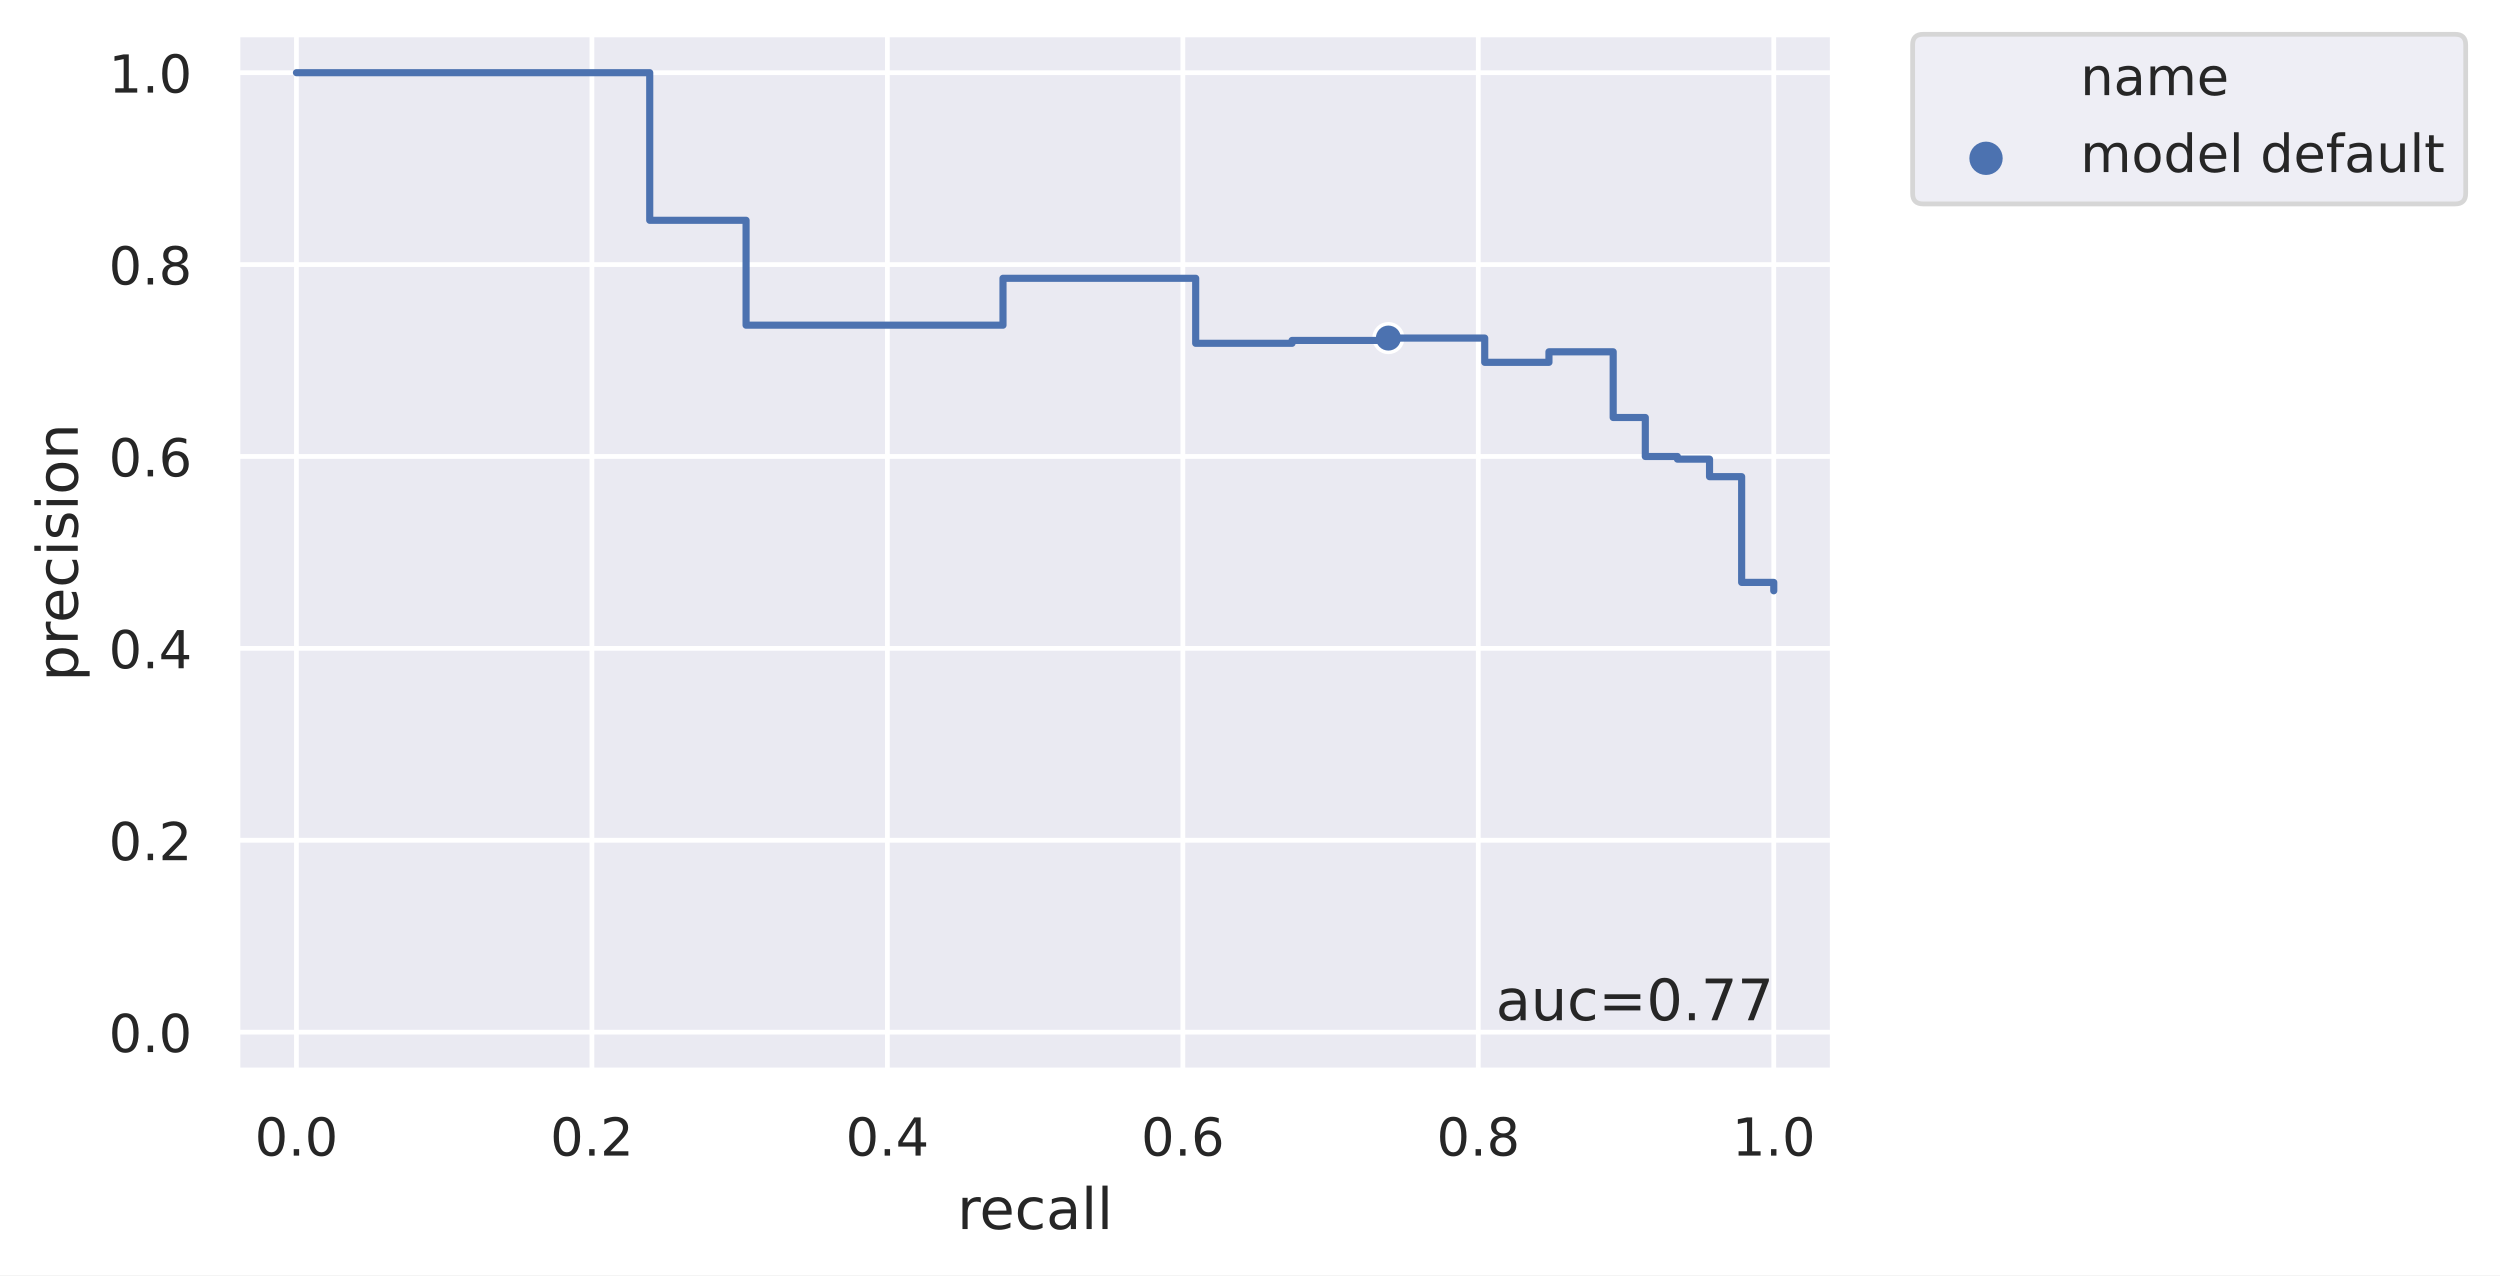
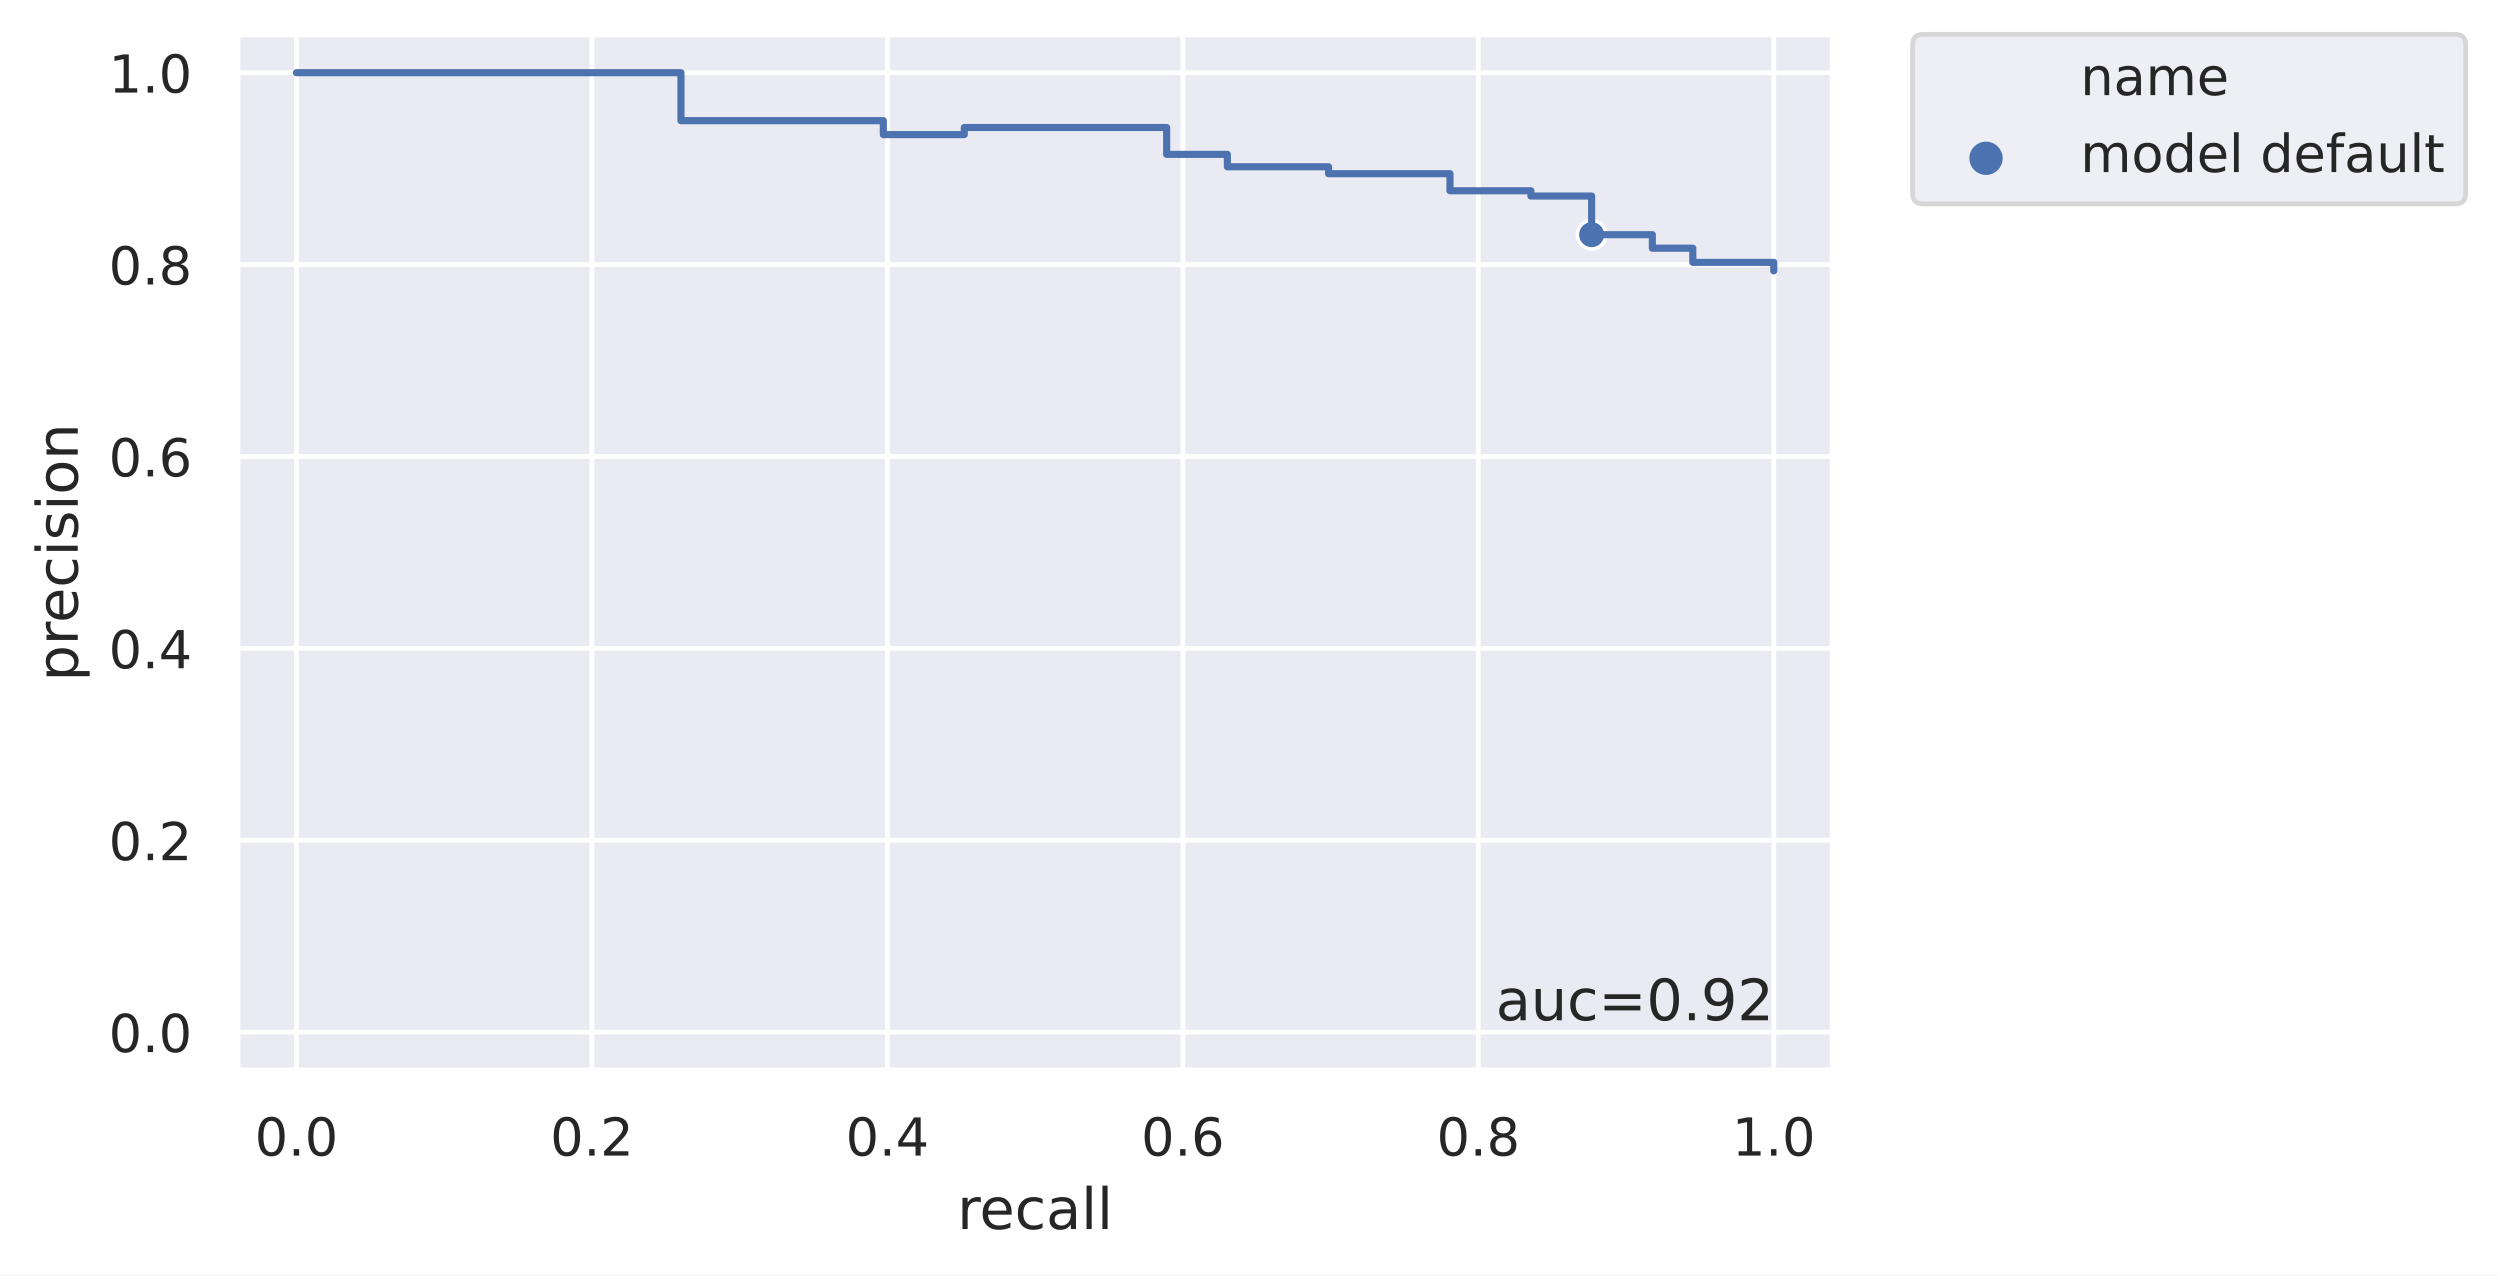
<svg xmlns="http://www.w3.org/2000/svg" xmlns:xlink="http://www.w3.org/1999/xlink" height="267.6pt" version="1.1" viewBox="0 0 524.601 267.6" width="524.601pt">
  <defs>
    <style type="text/css">
*{stroke-linecap:butt;stroke-linejoin:round;}
  </style>
  </defs>
  <g id="figure_1">
    <g id="patch_1">
      <path d="M 0 267.6  L 524.601 267.6  L 524.601 0  L 0 0  z " style="fill:#ffffff;" />
    </g>
    <g id="axes_1">
      <g id="patch_2">
        <path d="M 49.807 224.64  L 384.607 224.64  L 384.607 7.2  L 49.807 7.2  z " style="fill:#eaeaf2;" />
      </g>
      <g id="matplotlib.axis_1">
        <g id="xtick_1">
          <g id="line2d_1">
-             <path clip-path="url(#p36988f5784)" d="M 62.207 224.64  L 62.207 7.2  " style="fill:none;stroke:#ffffff;stroke-linecap:round;" />
+             <path clip-path="url(#p2b636b5c09)" d="M 62.207 224.64  L 62.207 7.2  " style="fill:none;stroke:#ffffff;stroke-linecap:round;" />
          </g>
          <g id="text_1">
            <defs>
              <path d="M 31.781 66.406  Q 24.172 66.406 20.328 58.906  Q 16.5 51.422 16.5 36.375  Q 16.5 21.391 20.328 13.891  Q 24.172 6.391 31.781 6.391  Q 39.453 6.391 43.281 13.891  Q 47.125 21.391 47.125 36.375  Q 47.125 51.422 43.281 58.906  Q 39.453 66.406 31.781 66.406  z M 31.781 74.219  Q 44.047 74.219 50.516 64.516  Q 56.984 54.828 56.984 36.375  Q 56.984 17.969 50.516 8.266  Q 44.047 -1.422 31.781 -1.422  Q 19.531 -1.422 13.062 8.266  Q 6.594 17.969 6.594 36.375  Q 6.594 54.828 13.062 64.516  Q 19.531 74.219 31.781 74.219  z " id="DejaVuSans-48" />
              <path d="M 10.688 12.406  L 21 12.406  L 21 0  L 10.688 0  z " id="DejaVuSans-46" />
            </defs>
            <g style="fill:#262626;" transform="translate(53.46047 242.4983)scale(0.11 -0.11)">
              <use xlink:href="#DejaVuSans-48" />
              <use x="63.623" xlink:href="#DejaVuSans-46" />
              <use x="95.41" xlink:href="#DejaVuSans-48" />
            </g>
          </g>
        </g>
        <g id="xtick_2">
          <g id="line2d_2">
-             <path clip-path="url(#p36988f5784)" d="M 124.207 224.64  L 124.207 7.2  " style="fill:none;stroke:#ffffff;stroke-linecap:round;" />
+             <path clip-path="url(#p2b636b5c09)" d="M 124.207 224.64  L 124.207 7.2  " style="fill:none;stroke:#ffffff;stroke-linecap:round;" />
          </g>
          <g id="text_2">
            <defs>
              <path d="M 19.188 8.297  L 53.609 8.297  L 53.609 0  L 7.328 0  L 7.328 8.297  Q 12.938 14.109 22.625 23.891  Q 32.328 33.688 34.812 36.531  Q 39.547 41.844 41.422 45.531  Q 43.312 49.219 43.312 52.781  Q 43.312 58.594 39.234 62.25  Q 35.156 65.922 28.609 65.922  Q 23.969 65.922 18.812 64.312  Q 13.672 62.703 7.812 59.422  L 7.812 69.391  Q 13.766 71.781 18.938 73  Q 24.125 74.219 28.422 74.219  Q 39.75 74.219 46.484 68.547  Q 53.219 62.891 53.219 53.422  Q 53.219 48.922 51.531 44.891  Q 49.859 40.875 45.406 35.406  Q 44.188 33.984 37.641 27.219  Q 31.109 20.453 19.188 8.297  z " id="DejaVuSans-50" />
            </defs>
            <g style="fill:#262626;" transform="translate(115.4605 242.4983)scale(0.11 -0.11)">
              <use xlink:href="#DejaVuSans-48" />
              <use x="63.623" xlink:href="#DejaVuSans-46" />
              <use x="95.41" xlink:href="#DejaVuSans-50" />
            </g>
          </g>
        </g>
        <g id="xtick_3">
          <g id="line2d_3">
-             <path clip-path="url(#p36988f5784)" d="M 186.207 224.64  L 186.207 7.2  " style="fill:none;stroke:#ffffff;stroke-linecap:round;" />
+             <path clip-path="url(#p2b636b5c09)" d="M 186.207 224.64  L 186.207 7.2  " style="fill:none;stroke:#ffffff;stroke-linecap:round;" />
          </g>
          <g id="text_3">
            <defs>
              <path d="M 37.797 64.312  L 12.891 25.391  L 37.797 25.391  z M 35.203 72.906  L 47.609 72.906  L 47.609 25.391  L 58.016 25.391  L 58.016 17.188  L 47.609 17.188  L 47.609 0  L 37.797 0  L 37.797 17.188  L 4.891 17.188  L 4.891 26.703  z " id="DejaVuSans-52" />
            </defs>
            <g style="fill:#262626;" transform="translate(177.4605 242.4983)scale(0.11 -0.11)">
              <use xlink:href="#DejaVuSans-48" />
              <use x="63.623" xlink:href="#DejaVuSans-46" />
              <use x="95.41" xlink:href="#DejaVuSans-52" />
            </g>
          </g>
        </g>
        <g id="xtick_4">
          <g id="line2d_4">
-             <path clip-path="url(#p36988f5784)" d="M 248.207 224.64  L 248.207 7.2  " style="fill:none;stroke:#ffffff;stroke-linecap:round;" />
+             <path clip-path="url(#p2b636b5c09)" d="M 248.207 224.64  L 248.207 7.2  " style="fill:none;stroke:#ffffff;stroke-linecap:round;" />
          </g>
          <g id="text_4">
            <defs>
              <path d="M 33.016 40.375  Q 26.375 40.375 22.484 35.828  Q 18.609 31.297 18.609 23.391  Q 18.609 15.531 22.484 10.953  Q 26.375 6.391 33.016 6.391  Q 39.656 6.391 43.531 10.953  Q 47.406 15.531 47.406 23.391  Q 47.406 31.297 43.531 35.828  Q 39.656 40.375 33.016 40.375  z M 52.594 71.297  L 52.594 62.312  Q 48.875 64.062 45.094 64.984  Q 41.312 65.922 37.594 65.922  Q 27.828 65.922 22.672 59.328  Q 17.531 52.734 16.797 39.406  Q 19.672 43.656 24.016 45.922  Q 28.375 48.188 33.594 48.188  Q 44.578 48.188 50.953 41.516  Q 57.328 34.859 57.328 23.391  Q 57.328 12.156 50.688 5.359  Q 44.047 -1.422 33.016 -1.422  Q 20.359 -1.422 13.672 8.266  Q 6.984 17.969 6.984 36.375  Q 6.984 53.656 15.188 63.938  Q 23.391 74.219 37.203 74.219  Q 40.922 74.219 44.703 73.484  Q 48.484 72.75 52.594 71.297  z " id="DejaVuSans-54" />
            </defs>
            <g style="fill:#262626;" transform="translate(239.4605 242.4983)scale(0.11 -0.11)">
              <use xlink:href="#DejaVuSans-48" />
              <use x="63.623" xlink:href="#DejaVuSans-46" />
              <use x="95.41" xlink:href="#DejaVuSans-54" />
            </g>
          </g>
        </g>
        <g id="xtick_5">
          <g id="line2d_5">
-             <path clip-path="url(#p36988f5784)" d="M 310.207 224.64  L 310.207 7.2  " style="fill:none;stroke:#ffffff;stroke-linecap:round;" />
+             <path clip-path="url(#p2b636b5c09)" d="M 310.207 224.64  L 310.207 7.2  " style="fill:none;stroke:#ffffff;stroke-linecap:round;" />
          </g>
          <g id="text_5">
            <defs>
              <path d="M 31.781 34.625  Q 24.75 34.625 20.719 30.859  Q 16.703 27.094 16.703 20.516  Q 16.703 13.922 20.719 10.156  Q 24.75 6.391 31.781 6.391  Q 38.812 6.391 42.859 10.172  Q 46.922 13.969 46.922 20.516  Q 46.922 27.094 42.891 30.859  Q 38.875 34.625 31.781 34.625  z M 21.922 38.812  Q 15.578 40.375 12.031 44.719  Q 8.5 49.078 8.5 55.328  Q 8.5 64.062 14.719 69.141  Q 20.953 74.219 31.781 74.219  Q 42.672 74.219 48.875 69.141  Q 55.078 64.062 55.078 55.328  Q 55.078 49.078 51.531 44.719  Q 48 40.375 41.703 38.812  Q 48.828 37.156 52.797 32.312  Q 56.781 27.484 56.781 20.516  Q 56.781 9.906 50.312 4.234  Q 43.844 -1.422 31.781 -1.422  Q 19.734 -1.422 13.25 4.234  Q 6.781 9.906 6.781 20.516  Q 6.781 27.484 10.781 32.312  Q 14.797 37.156 21.922 38.812  z M 18.312 54.391  Q 18.312 48.734 21.844 45.562  Q 25.391 42.391 31.781 42.391  Q 38.141 42.391 41.719 45.562  Q 45.312 48.734 45.312 54.391  Q 45.312 60.062 41.719 63.234  Q 38.141 66.406 31.781 66.406  Q 25.391 66.406 21.844 63.234  Q 18.312 60.062 18.312 54.391  z " id="DejaVuSans-56" />
            </defs>
            <g style="fill:#262626;" transform="translate(301.4605 242.4983)scale(0.11 -0.11)">
              <use xlink:href="#DejaVuSans-48" />
              <use x="63.623" xlink:href="#DejaVuSans-46" />
              <use x="95.41" xlink:href="#DejaVuSans-56" />
            </g>
          </g>
        </g>
        <g id="xtick_6">
          <g id="line2d_6">
-             <path clip-path="url(#p36988f5784)" d="M 372.207 224.64  L 372.207 7.2  " style="fill:none;stroke:#ffffff;stroke-linecap:round;" />
+             <path clip-path="url(#p2b636b5c09)" d="M 372.207 224.64  L 372.207 7.2  " style="fill:none;stroke:#ffffff;stroke-linecap:round;" />
          </g>
          <g id="text_6">
            <defs>
              <path d="M 12.406 8.297  L 28.516 8.297  L 28.516 63.922  L 10.984 60.406  L 10.984 69.391  L 28.422 72.906  L 38.281 72.906  L 38.281 8.297  L 54.391 8.297  L 54.391 0  L 12.406 0  z " id="DejaVuSans-49" />
            </defs>
            <g style="fill:#262626;" transform="translate(363.4605 242.4983)scale(0.11 -0.11)">
              <use xlink:href="#DejaVuSans-49" />
              <use x="63.623" xlink:href="#DejaVuSans-46" />
              <use x="95.41" xlink:href="#DejaVuSans-48" />
            </g>
          </g>
        </g>
        <g id="text_7">
          <defs>
            <path d="M 41.109 46.297  Q 39.594 47.172 37.812 47.578  Q 36.031 48 33.891 48  Q 26.266 48 22.188 43.047  Q 18.109 38.094 18.109 28.812  L 18.109 0  L 9.078 0  L 9.078 54.688  L 18.109 54.688  L 18.109 46.188  Q 20.953 51.172 25.484 53.578  Q 30.031 56 36.531 56  Q 37.453 56 38.578 55.875  Q 39.703 55.766 41.062 55.516  z " id="DejaVuSans-114" />
            <path d="M 56.203 29.594  L 56.203 25.203  L 14.891 25.203  Q 15.484 15.922 20.484 11.062  Q 25.484 6.203 34.422 6.203  Q 39.594 6.203 44.453 7.469  Q 49.312 8.734 54.109 11.281  L 54.109 2.781  Q 49.266 0.734 44.188 -0.344  Q 39.109 -1.422 33.891 -1.422  Q 20.797 -1.422 13.156 6.188  Q 5.516 13.812 5.516 26.812  Q 5.516 40.234 12.766 48.109  Q 20.016 56 32.328 56  Q 43.359 56 49.781 48.891  Q 56.203 41.797 56.203 29.594  z M 47.219 32.234  Q 47.125 39.594 43.094 43.984  Q 39.062 48.391 32.422 48.391  Q 24.906 48.391 20.391 44.141  Q 15.875 39.891 15.188 32.172  z " id="DejaVuSans-101" />
            <path d="M 48.781 52.594  L 48.781 44.188  Q 44.969 46.297 41.141 47.344  Q 37.312 48.391 33.406 48.391  Q 24.656 48.391 19.812 42.844  Q 14.984 37.312 14.984 27.297  Q 14.984 17.281 19.812 11.734  Q 24.656 6.203 33.406 6.203  Q 37.312 6.203 41.141 7.25  Q 44.969 8.297 48.781 10.406  L 48.781 2.094  Q 45.016 0.344 40.984 -0.531  Q 36.969 -1.422 32.422 -1.422  Q 20.062 -1.422 12.781 6.344  Q 5.516 14.109 5.516 27.297  Q 5.516 40.672 12.859 48.328  Q 20.219 56 33.016 56  Q 37.156 56 41.109 55.141  Q 45.062 54.297 48.781 52.594  z " id="DejaVuSans-99" />
            <path d="M 34.281 27.484  Q 23.391 27.484 19.188 25  Q 14.984 22.516 14.984 16.5  Q 14.984 11.719 18.141 8.906  Q 21.297 6.109 26.703 6.109  Q 34.188 6.109 38.703 11.406  Q 43.219 16.703 43.219 25.484  L 43.219 27.484  z M 52.203 31.203  L 52.203 0  L 43.219 0  L 43.219 8.297  Q 40.141 3.328 35.547 0.953  Q 30.953 -1.422 24.312 -1.422  Q 15.922 -1.422 10.953 3.297  Q 6 8.016 6 15.922  Q 6 25.141 12.172 29.828  Q 18.359 34.516 30.609 34.516  L 43.219 34.516  L 43.219 35.406  Q 43.219 41.609 39.141 45  Q 35.062 48.391 27.688 48.391  Q 23 48.391 18.547 47.266  Q 14.109 46.141 10.016 43.891  L 10.016 52.203  Q 14.938 54.109 19.578 55.047  Q 24.219 56 28.609 56  Q 40.484 56 46.344 49.844  Q 52.203 43.703 52.203 31.203  z " id="DejaVuSans-97" />
            <path d="M 9.422 75.984  L 18.406 75.984  L 18.406 0  L 9.422 0  z " id="DejaVuSans-108" />
          </defs>
          <g style="fill:#262626;" transform="translate(200.8741 257.9041)scale(0.12 -0.12)">
            <use xlink:href="#DejaVuSans-114" />
            <use x="38.863" xlink:href="#DejaVuSans-101" />
            <use x="100.387" xlink:href="#DejaVuSans-99" />
            <use x="155.367" xlink:href="#DejaVuSans-97" />
            <use x="216.646" xlink:href="#DejaVuSans-108" />
            <use x="244.43" xlink:href="#DejaVuSans-108" />
          </g>
        </g>
      </g>
      <g id="matplotlib.axis_2">
        <g id="ytick_1">
          <g id="line2d_7">
-             <path clip-path="url(#p36988f5784)" d="M 49.807 216.587  L 384.607 216.587  " style="fill:none;stroke:#ffffff;stroke-linecap:round;" />
+             <path clip-path="url(#p2b636b5c09)" d="M 49.807 216.587  L 384.607 216.587  " style="fill:none;stroke:#ffffff;stroke-linecap:round;" />
          </g>
          <g id="text_8">
            <g style="fill:#262626;" transform="translate(22.81375 220.7658)scale(0.11 -0.11)">
              <use xlink:href="#DejaVuSans-48" />
              <use x="63.623" xlink:href="#DejaVuSans-46" />
              <use x="95.41" xlink:href="#DejaVuSans-48" />
            </g>
          </g>
        </g>
        <g id="ytick_2">
          <g id="line2d_8">
-             <path clip-path="url(#p36988f5784)" d="M 49.807 176.32  L 384.607 176.32  " style="fill:none;stroke:#ffffff;stroke-linecap:round;" />
+             <path clip-path="url(#p2b636b5c09)" d="M 49.807 176.32  L 384.607 176.32  " style="fill:none;stroke:#ffffff;stroke-linecap:round;" />
          </g>
          <g id="text_9">
            <g style="fill:#262626;" transform="translate(22.81375 180.4991)scale(0.11 -0.11)">
              <use xlink:href="#DejaVuSans-48" />
              <use x="63.623" xlink:href="#DejaVuSans-46" />
              <use x="95.41" xlink:href="#DejaVuSans-50" />
            </g>
          </g>
        </g>
        <g id="ytick_3">
          <g id="line2d_9">
-             <path clip-path="url(#p36988f5784)" d="M 49.807 136.053  L 384.607 136.053  " style="fill:none;stroke:#ffffff;stroke-linecap:round;" />
+             <path clip-path="url(#p2b636b5c09)" d="M 49.807 136.053  L 384.607 136.053  " style="fill:none;stroke:#ffffff;stroke-linecap:round;" />
          </g>
          <g id="text_10">
            <g style="fill:#262626;" transform="translate(22.81375 140.2325)scale(0.11 -0.11)">
              <use xlink:href="#DejaVuSans-48" />
              <use x="63.623" xlink:href="#DejaVuSans-46" />
              <use x="95.41" xlink:href="#DejaVuSans-52" />
            </g>
          </g>
        </g>
        <g id="ytick_4">
          <g id="line2d_10">
-             <path clip-path="url(#p36988f5784)" d="M 49.807 95.787  L 384.607 95.787  " style="fill:none;stroke:#ffffff;stroke-linecap:round;" />
+             <path clip-path="url(#p2b636b5c09)" d="M 49.807 95.787  L 384.607 95.787  " style="fill:none;stroke:#ffffff;stroke-linecap:round;" />
          </g>
          <g id="text_11">
            <g style="fill:#262626;" transform="translate(22.81375 99.96581)scale(0.11 -0.11)">
              <use xlink:href="#DejaVuSans-48" />
              <use x="63.623" xlink:href="#DejaVuSans-46" />
              <use x="95.41" xlink:href="#DejaVuSans-54" />
            </g>
          </g>
        </g>
        <g id="ytick_5">
          <g id="line2d_11">
-             <path clip-path="url(#p36988f5784)" d="M 49.807 55.52  L 384.607 55.52  " style="fill:none;stroke:#ffffff;stroke-linecap:round;" />
+             <path clip-path="url(#p2b636b5c09)" d="M 49.807 55.52  L 384.607 55.52  " style="fill:none;stroke:#ffffff;stroke-linecap:round;" />
          </g>
          <g id="text_12">
            <g style="fill:#262626;" transform="translate(22.81375 59.69914)scale(0.11 -0.11)">
              <use xlink:href="#DejaVuSans-48" />
              <use x="63.623" xlink:href="#DejaVuSans-46" />
              <use x="95.41" xlink:href="#DejaVuSans-56" />
            </g>
          </g>
        </g>
        <g id="ytick_6">
          <g id="line2d_12">
-             <path clip-path="url(#p36988f5784)" d="M 49.807 15.253  L 384.607 15.253  " style="fill:none;stroke:#ffffff;stroke-linecap:round;" />
+             <path clip-path="url(#p2b636b5c09)" d="M 49.807 15.253  L 384.607 15.253  " style="fill:none;stroke:#ffffff;stroke-linecap:round;" />
          </g>
          <g id="text_13">
            <g style="fill:#262626;" transform="translate(22.81375 19.43247)scale(0.11 -0.11)">
              <use xlink:href="#DejaVuSans-49" />
              <use x="63.623" xlink:href="#DejaVuSans-46" />
              <use x="95.41" xlink:href="#DejaVuSans-48" />
            </g>
          </g>
        </g>
        <g id="text_14">
          <defs>
            <path d="M 18.109 8.203  L 18.109 -20.797  L 9.078 -20.797  L 9.078 54.688  L 18.109 54.688  L 18.109 46.391  Q 20.953 51.266 25.266 53.625  Q 29.594 56 35.594 56  Q 45.562 56 51.781 48.094  Q 58.016 40.188 58.016 27.297  Q 58.016 14.406 51.781 6.484  Q 45.562 -1.422 35.594 -1.422  Q 29.594 -1.422 25.266 0.953  Q 20.953 3.328 18.109 8.203  z M 48.688 27.297  Q 48.688 37.203 44.609 42.844  Q 40.531 48.484 33.406 48.484  Q 26.266 48.484 22.188 42.844  Q 18.109 37.203 18.109 27.297  Q 18.109 17.391 22.188 11.75  Q 26.266 6.109 33.406 6.109  Q 40.531 6.109 44.609 11.75  Q 48.688 17.391 48.688 27.297  z " id="DejaVuSans-112" />
            <path d="M 9.422 54.688  L 18.406 54.688  L 18.406 0  L 9.422 0  z M 9.422 75.984  L 18.406 75.984  L 18.406 64.594  L 9.422 64.594  z " id="DejaVuSans-105" />
            <path d="M 44.281 53.078  L 44.281 44.578  Q 40.484 46.531 36.375 47.5  Q 32.281 48.484 27.875 48.484  Q 21.188 48.484 17.844 46.438  Q 14.5 44.391 14.5 40.281  Q 14.5 37.156 16.891 35.375  Q 19.281 33.594 26.516 31.984  L 29.594 31.297  Q 39.156 29.25 43.188 25.516  Q 47.219 21.781 47.219 15.094  Q 47.219 7.469 41.188 3.016  Q 35.156 -1.422 24.609 -1.422  Q 20.219 -1.422 15.453 -0.562  Q 10.688 0.297 5.422 2  L 5.422 11.281  Q 10.406 8.688 15.234 7.391  Q 20.062 6.109 24.812 6.109  Q 31.156 6.109 34.562 8.281  Q 37.984 10.453 37.984 14.406  Q 37.984 18.062 35.516 20.016  Q 33.062 21.969 24.703 23.781  L 21.578 24.516  Q 13.234 26.266 9.516 29.906  Q 5.812 33.547 5.812 39.891  Q 5.812 47.609 11.281 51.797  Q 16.75 56 26.812 56  Q 31.781 56 36.172 55.266  Q 40.578 54.547 44.281 53.078  z " id="DejaVuSans-115" />
            <path d="M 30.609 48.391  Q 23.391 48.391 19.188 42.75  Q 14.984 37.109 14.984 27.297  Q 14.984 17.484 19.156 11.844  Q 23.344 6.203 30.609 6.203  Q 37.797 6.203 41.984 11.859  Q 46.188 17.531 46.188 27.297  Q 46.188 37.016 41.984 42.703  Q 37.797 48.391 30.609 48.391  z M 30.609 56  Q 42.328 56 49.016 48.375  Q 55.719 40.766 55.719 27.297  Q 55.719 13.875 49.016 6.219  Q 42.328 -1.422 30.609 -1.422  Q 18.844 -1.422 12.172 6.219  Q 5.516 13.875 5.516 27.297  Q 5.516 40.766 12.172 48.375  Q 18.844 56 30.609 56  z " id="DejaVuSans-111" />
            <path d="M 54.891 33.016  L 54.891 0  L 45.906 0  L 45.906 32.719  Q 45.906 40.484 42.875 44.328  Q 39.844 48.188 33.797 48.188  Q 26.516 48.188 22.312 43.547  Q 18.109 38.922 18.109 30.906  L 18.109 0  L 9.078 0  L 9.078 54.688  L 18.109 54.688  L 18.109 46.188  Q 21.344 51.125 25.703 53.562  Q 30.078 56 35.797 56  Q 45.219 56 50.047 50.172  Q 54.891 44.344 54.891 33.016  z " id="DejaVuSans-110" />
          </defs>
          <g style="fill:#262626;" transform="translate(16.31812 142.9847)rotate(-90)scale(0.12 -0.12)">
            <use xlink:href="#DejaVuSans-112" />
            <use x="63.477" xlink:href="#DejaVuSans-114" />
            <use x="102.34" xlink:href="#DejaVuSans-101" />
            <use x="163.863" xlink:href="#DejaVuSans-99" />
            <use x="218.844" xlink:href="#DejaVuSans-105" />
            <use x="246.627" xlink:href="#DejaVuSans-115" />
            <use x="298.727" xlink:href="#DejaVuSans-105" />
            <use x="326.51" xlink:href="#DejaVuSans-111" />
            <use x="387.691" xlink:href="#DejaVuSans-110" />
          </g>
        </g>
      </g>
      <g id="PathCollection_1">
        <defs>
-           <path d="M 0 3  C 0.796 3 1.559 2.684 2.121 2.121  C 2.684 1.559 3 0.796 3 0  C 3 -0.796 2.684 -1.559 2.121 -2.121  C 1.559 -2.684 0.796 -3 0 -3  C -0.796 -3 -1.559 -2.684 -2.121 -2.121  C -2.684 -1.559 -3 -0.796 -3 0  C -3 0.796 -2.684 1.559 -2.121 2.121  C -1.559 2.684 -0.796 3 0 3  z " id="m31b794f893" style="stroke:#ffffff;stroke-width:0.75;" />
+           <path d="M 0 3  C 0.796 3 1.559 2.684 2.121 2.121  C 2.684 1.559 3 0.796 3 0  C 3 -0.796 2.684 -1.559 2.121 -2.121  C 1.559 -2.684 0.796 -3 0 -3  C -0.796 -3 -1.559 -2.684 -2.121 -2.121  C -2.684 -1.559 -3 -0.796 -3 0  C -3 0.796 -2.684 1.559 -2.121 2.121  C -1.559 2.684 -0.796 3 0 3  z " id="mb94a90d7de" style="stroke:#ffffff;stroke-width:0.75;" />
        </defs>
-         <g clip-path="url(#p36988f5784)">
-           <use style="fill:#4c72b0;stroke:#ffffff;stroke-width:0.75;" x="291.338" xlink:href="#m31b794f893" y="70.941" />
+         <g clip-path="url(#p2b636b5c09)">
+           <use style="fill:#4c72b0;stroke:#ffffff;stroke-width:0.75;" x="333.988" xlink:href="#mb94a90d7de" y="49.245" />
        </g>
      </g>
      <g id="PathCollection_2" />
      <g id="PathCollection_3" />
      <g id="line2d_13">
-         <path clip-path="url(#p36988f5784)" d="M 372.207 123.973  L 372.207 122.212  L 365.468 122.212  L 365.468 114.789  L 365.468 114.789  L 365.468 100.025  L 358.729 100.025  L 358.729 96.346  L 351.99 96.346  L 351.99 95.787  L 345.251 95.787  L 345.251 87.608  L 338.512 87.608  L 338.512 85.56  L 338.512 85.56  L 338.512 74.265  L 338.512 74.265  L 338.512 73.823  L 325.033 73.823  L 325.033 76.033  L 311.555 76.033  L 311.555 70.941  L 291.338 70.941  L 291.338 71.439  L 271.12 71.439  L 271.12 72.04  L 250.903 72.04  L 250.903 58.396  L 210.468 58.396  L 210.468 68.236  L 156.555 68.236  L 156.555 46.228  L 136.338 46.228  L 136.338 15.253  L 89.164 15.253  L 89.164 15.253  L 75.685 15.253  L 75.685 15.253  L 62.207 15.253  " style="fill:none;stroke:#4c72b0;stroke-linecap:round;stroke-width:1.5;" />
+         <path clip-path="url(#p2b636b5c09)" d="M 372.207 56.833  L 372.207 55.052  L 355.221 55.052  L 355.221 52.083  L 346.728 52.083  L 346.728 49.245  L 333.988 49.245  L 333.988 41.139  L 321.248 41.139  L 321.248 40.033  L 304.262 40.033  L 304.262 36.446  L 278.783 36.446  L 278.783 34.992  L 257.55 34.992  L 257.55 32.388  L 244.81 32.388  L 244.81 26.758  L 202.344 26.758  L 202.344 28.243  L 185.358 28.243  L 185.358 25.32  L 142.892 25.32  L 142.892 15.253  L 96.18 15.253  L 96.18 15.253  L 62.207 15.253  " style="fill:none;stroke:#4c72b0;stroke-linecap:round;stroke-width:1.5;" />
      </g>
      <g id="patch_3">
        <path d="M 49.807 224.64  L 49.807 7.2  " style="fill:none;stroke:#ffffff;stroke-linecap:square;stroke-linejoin:miter;stroke-width:1.25;" />
      </g>
      <g id="patch_4">
        <path d="M 384.607 224.64  L 384.607 7.2  " style="fill:none;stroke:#ffffff;stroke-linecap:square;stroke-linejoin:miter;stroke-width:1.25;" />
      </g>
      <g id="patch_5">
        <path d="M 49.807 224.64  L 384.607 224.64  " style="fill:none;stroke:#ffffff;stroke-linecap:square;stroke-linejoin:miter;stroke-width:1.25;" />
      </g>
      <g id="patch_6">
        <path d="M 49.807 7.2  L 384.607 7.2  " style="fill:none;stroke:#ffffff;stroke-linecap:square;stroke-linejoin:miter;stroke-width:1.25;" />
      </g>
      <g id="text_15">
        <defs>
          <path d="M 8.5 21.578  L 8.5 54.688  L 17.484 54.688  L 17.484 21.922  Q 17.484 14.156 20.5 10.266  Q 23.531 6.391 29.594 6.391  Q 36.859 6.391 41.078 11.031  Q 45.312 15.672 45.312 23.688  L 45.312 54.688  L 54.297 54.688  L 54.297 0  L 45.312 0  L 45.312 8.406  Q 42.047 3.422 37.719 1  Q 33.406 -1.422 27.688 -1.422  Q 18.266 -1.422 13.375 4.438  Q 8.5 10.297 8.5 21.578  z M 31.109 56  z " id="DejaVuSans-117" />
          <path d="M 10.594 45.406  L 73.188 45.406  L 73.188 37.203  L 10.594 37.203  z M 10.594 25.484  L 73.188 25.484  L 73.188 17.188  L 10.594 17.188  z " id="DejaVuSans-61" />
-           <path d="M 8.203 72.906  L 55.078 72.906  L 55.078 68.703  L 28.609 0  L 18.312 0  L 43.219 64.594  L 8.203 64.594  z " id="DejaVuSans-55" />
+           <path d="M 10.984 1.516  L 10.984 10.5  Q 14.703 8.734 18.5 7.812  Q 22.312 6.891 25.984 6.891  Q 35.75 6.891 40.891 13.453  Q 46.047 20.016 46.781 33.406  Q 43.953 29.203 39.594 26.953  Q 35.25 24.703 29.984 24.703  Q 19.047 24.703 12.672 31.312  Q 6.297 37.938 6.297 49.422  Q 6.297 60.641 12.938 67.422  Q 19.578 74.219 30.609 74.219  Q 43.266 74.219 49.922 64.516  Q 56.594 54.828 56.594 36.375  Q 56.594 19.141 48.406 8.859  Q 40.234 -1.422 26.422 -1.422  Q 22.703 -1.422 18.891 -0.688  Q 15.094 0.047 10.984 1.516  z M 30.609 32.422  Q 37.25 32.422 41.125 36.953  Q 45.016 41.5 45.016 49.422  Q 45.016 57.281 41.125 61.844  Q 37.25 66.406 30.609 66.406  Q 23.969 66.406 20.094 61.844  Q 16.219 57.281 16.219 49.422  Q 16.219 41.5 20.094 36.953  Q 23.969 32.422 30.609 32.422  z " id="DejaVuSans-57" />
        </defs>
        <g style="fill:#262626;" transform="translate(313.8759 214.091)scale(0.12 -0.12)">
          <use xlink:href="#DejaVuSans-97" />
          <use x="61.279" xlink:href="#DejaVuSans-117" />
          <use x="124.658" xlink:href="#DejaVuSans-99" />
          <use x="179.639" xlink:href="#DejaVuSans-61" />
          <use x="263.428" xlink:href="#DejaVuSans-48" />
          <use x="327.051" xlink:href="#DejaVuSans-46" />
-           <use x="358.838" xlink:href="#DejaVuSans-55" />
-           <use x="422.461" xlink:href="#DejaVuSans-55" />
+           <use x="358.838" xlink:href="#DejaVuSans-57" />
+           <use x="422.461" xlink:href="#DejaVuSans-50" />
        </g>
      </g>
      <g id="legend_1">
        <g id="patch_7">
          <path d="M 403.547 42.792  L 515.201 42.792  Q 517.401 42.792 517.401 40.592  L 517.401 9.4  Q 517.401 7.2 515.201 7.2  L 403.547 7.2  Q 401.347 7.2 401.347 9.4  L 401.347 40.592  Q 401.347 42.792 403.547 42.792  z " style="fill:#eaeaf2;opacity:0.8;stroke:#cccccc;stroke-linejoin:miter;" />
        </g>
        <g id="PathCollection_4">
          <defs>
-             <path id="m1d2eea1820" style="stroke:#ffffff;stroke-width:1.5;" />
+             <path id="m39e1849169" style="stroke:#ffffff;stroke-width:1.5;" />
          </defs>
          <g>
-             <use style="fill:#ffffff;stroke:#ffffff;stroke-width:1.5;" x="416.747" xlink:href="#m1d2eea1820" y="17.071" />
+             <use style="fill:#ffffff;stroke:#ffffff;stroke-width:1.5;" x="416.747" xlink:href="#m39e1849169" y="17.071" />
          </g>
        </g>
        <g id="text_16">
          <defs>
            <path d="M 52 44.188  Q 55.375 50.25 60.062 53.125  Q 64.75 56 71.094 56  Q 79.641 56 84.281 50.016  Q 88.922 44.047 88.922 33.016  L 88.922 0  L 79.891 0  L 79.891 32.719  Q 79.891 40.578 77.094 44.375  Q 74.312 48.188 68.609 48.188  Q 61.625 48.188 57.562 43.547  Q 53.516 38.922 53.516 30.906  L 53.516 0  L 44.484 0  L 44.484 32.719  Q 44.484 40.625 41.703 44.406  Q 38.922 48.188 33.109 48.188  Q 26.219 48.188 22.156 43.531  Q 18.109 38.875 18.109 30.906  L 18.109 0  L 9.078 0  L 9.078 54.688  L 18.109 54.688  L 18.109 46.188  Q 21.188 51.219 25.484 53.609  Q 29.781 56 35.688 56  Q 41.656 56 45.828 52.969  Q 50 49.953 52 44.188  z " id="DejaVuSans-109" />
          </defs>
          <g style="fill:#262626;" transform="translate(436.5472 19.95828)scale(0.11 -0.11)">
            <use xlink:href="#DejaVuSans-110" />
            <use x="63.379" xlink:href="#DejaVuSans-97" />
            <use x="124.658" xlink:href="#DejaVuSans-109" />
            <use x="222.07" xlink:href="#DejaVuSans-101" />
          </g>
        </g>
        <g id="PathCollection_5">
          <defs>
-             <path d="M 0 3  C 0.796 3 1.559 2.684 2.121 2.121  C 2.684 1.559 3 0.796 3 0  C 3 -0.796 2.684 -1.559 2.121 -2.121  C 1.559 -2.684 0.796 -3 0 -3  C -0.796 -3 -1.559 -2.684 -2.121 -2.121  C -2.684 -1.559 -3 -0.796 -3 0  C -3 0.796 -2.684 1.559 -2.121 2.121  C -1.559 2.684 -0.796 3 0 3  z " id="m4a0f304747" style="stroke:#4c72b0;" />
+             <path d="M 0 3  C 0.796 3 1.559 2.684 2.121 2.121  C 2.684 1.559 3 0.796 3 0  C 3 -0.796 2.684 -1.559 2.121 -2.121  C 1.559 -2.684 0.796 -3 0 -3  C -0.796 -3 -1.559 -2.684 -2.121 -2.121  C -2.684 -1.559 -3 -0.796 -3 0  C -3 0.796 -2.684 1.559 -2.121 2.121  C -1.559 2.684 -0.796 3 0 3  z " id="mf4f05357db" style="stroke:#4c72b0;" />
          </defs>
          <g>
-             <use style="fill:#4c72b0;stroke:#4c72b0;" x="416.747" xlink:href="#m4a0f304747" y="33.217" />
+             <use style="fill:#4c72b0;stroke:#4c72b0;" x="416.747" xlink:href="#mf4f05357db" y="33.217" />
          </g>
        </g>
        <g id="text_17">
          <defs>
            <path d="M 45.406 46.391  L 45.406 75.984  L 54.391 75.984  L 54.391 0  L 45.406 0  L 45.406 8.203  Q 42.578 3.328 38.25 0.953  Q 33.938 -1.422 27.875 -1.422  Q 17.969 -1.422 11.734 6.484  Q 5.516 14.406 5.516 27.297  Q 5.516 40.188 11.734 48.094  Q 17.969 56 27.875 56  Q 33.938 56 38.25 53.625  Q 42.578 51.266 45.406 46.391  z M 14.797 27.297  Q 14.797 17.391 18.875 11.75  Q 22.953 6.109 30.078 6.109  Q 37.203 6.109 41.297 11.75  Q 45.406 17.391 45.406 27.297  Q 45.406 37.203 41.297 42.844  Q 37.203 48.484 30.078 48.484  Q 22.953 48.484 18.875 42.844  Q 14.797 37.203 14.797 27.297  z " id="DejaVuSans-100" />
            <path id="DejaVuSans-32" />
            <path d="M 37.109 75.984  L 37.109 68.5  L 28.516 68.5  Q 23.688 68.5 21.797 66.547  Q 19.922 64.594 19.922 59.516  L 19.922 54.688  L 34.719 54.688  L 34.719 47.703  L 19.922 47.703  L 19.922 0  L 10.891 0  L 10.891 47.703  L 2.297 47.703  L 2.297 54.688  L 10.891 54.688  L 10.891 58.5  Q 10.891 67.625 15.141 71.797  Q 19.391 75.984 28.609 75.984  z " id="DejaVuSans-102" />
            <path d="M 18.312 70.219  L 18.312 54.688  L 36.812 54.688  L 36.812 47.703  L 18.312 47.703  L 18.312 18.016  Q 18.312 11.328 20.141 9.422  Q 21.969 7.516 27.594 7.516  L 36.812 7.516  L 36.812 0  L 27.594 0  Q 17.188 0 13.234 3.875  Q 9.281 7.766 9.281 18.016  L 9.281 47.703  L 2.688 47.703  L 2.688 54.688  L 9.281 54.688  L 9.281 70.219  z " id="DejaVuSans-116" />
          </defs>
          <g style="fill:#262626;" transform="translate(436.5472 36.10422)scale(0.11 -0.11)">
            <use xlink:href="#DejaVuSans-109" />
            <use x="97.412" xlink:href="#DejaVuSans-111" />
            <use x="158.594" xlink:href="#DejaVuSans-100" />
            <use x="222.07" xlink:href="#DejaVuSans-101" />
            <use x="283.594" xlink:href="#DejaVuSans-108" />
            <use x="311.377" xlink:href="#DejaVuSans-32" />
            <use x="343.164" xlink:href="#DejaVuSans-100" />
            <use x="406.641" xlink:href="#DejaVuSans-101" />
            <use x="468.164" xlink:href="#DejaVuSans-102" />
            <use x="503.369" xlink:href="#DejaVuSans-97" />
            <use x="564.648" xlink:href="#DejaVuSans-117" />
            <use x="628.027" xlink:href="#DejaVuSans-108" />
            <use x="655.811" xlink:href="#DejaVuSans-116" />
          </g>
        </g>
      </g>
    </g>
  </g>
  <defs>
-     <clipPath id="p36988f5784">
+     <clipPath id="p2b636b5c09">
      <rect height="217.44" width="334.8" x="49.807" y="7.2" />
    </clipPath>
  </defs>
</svg>
